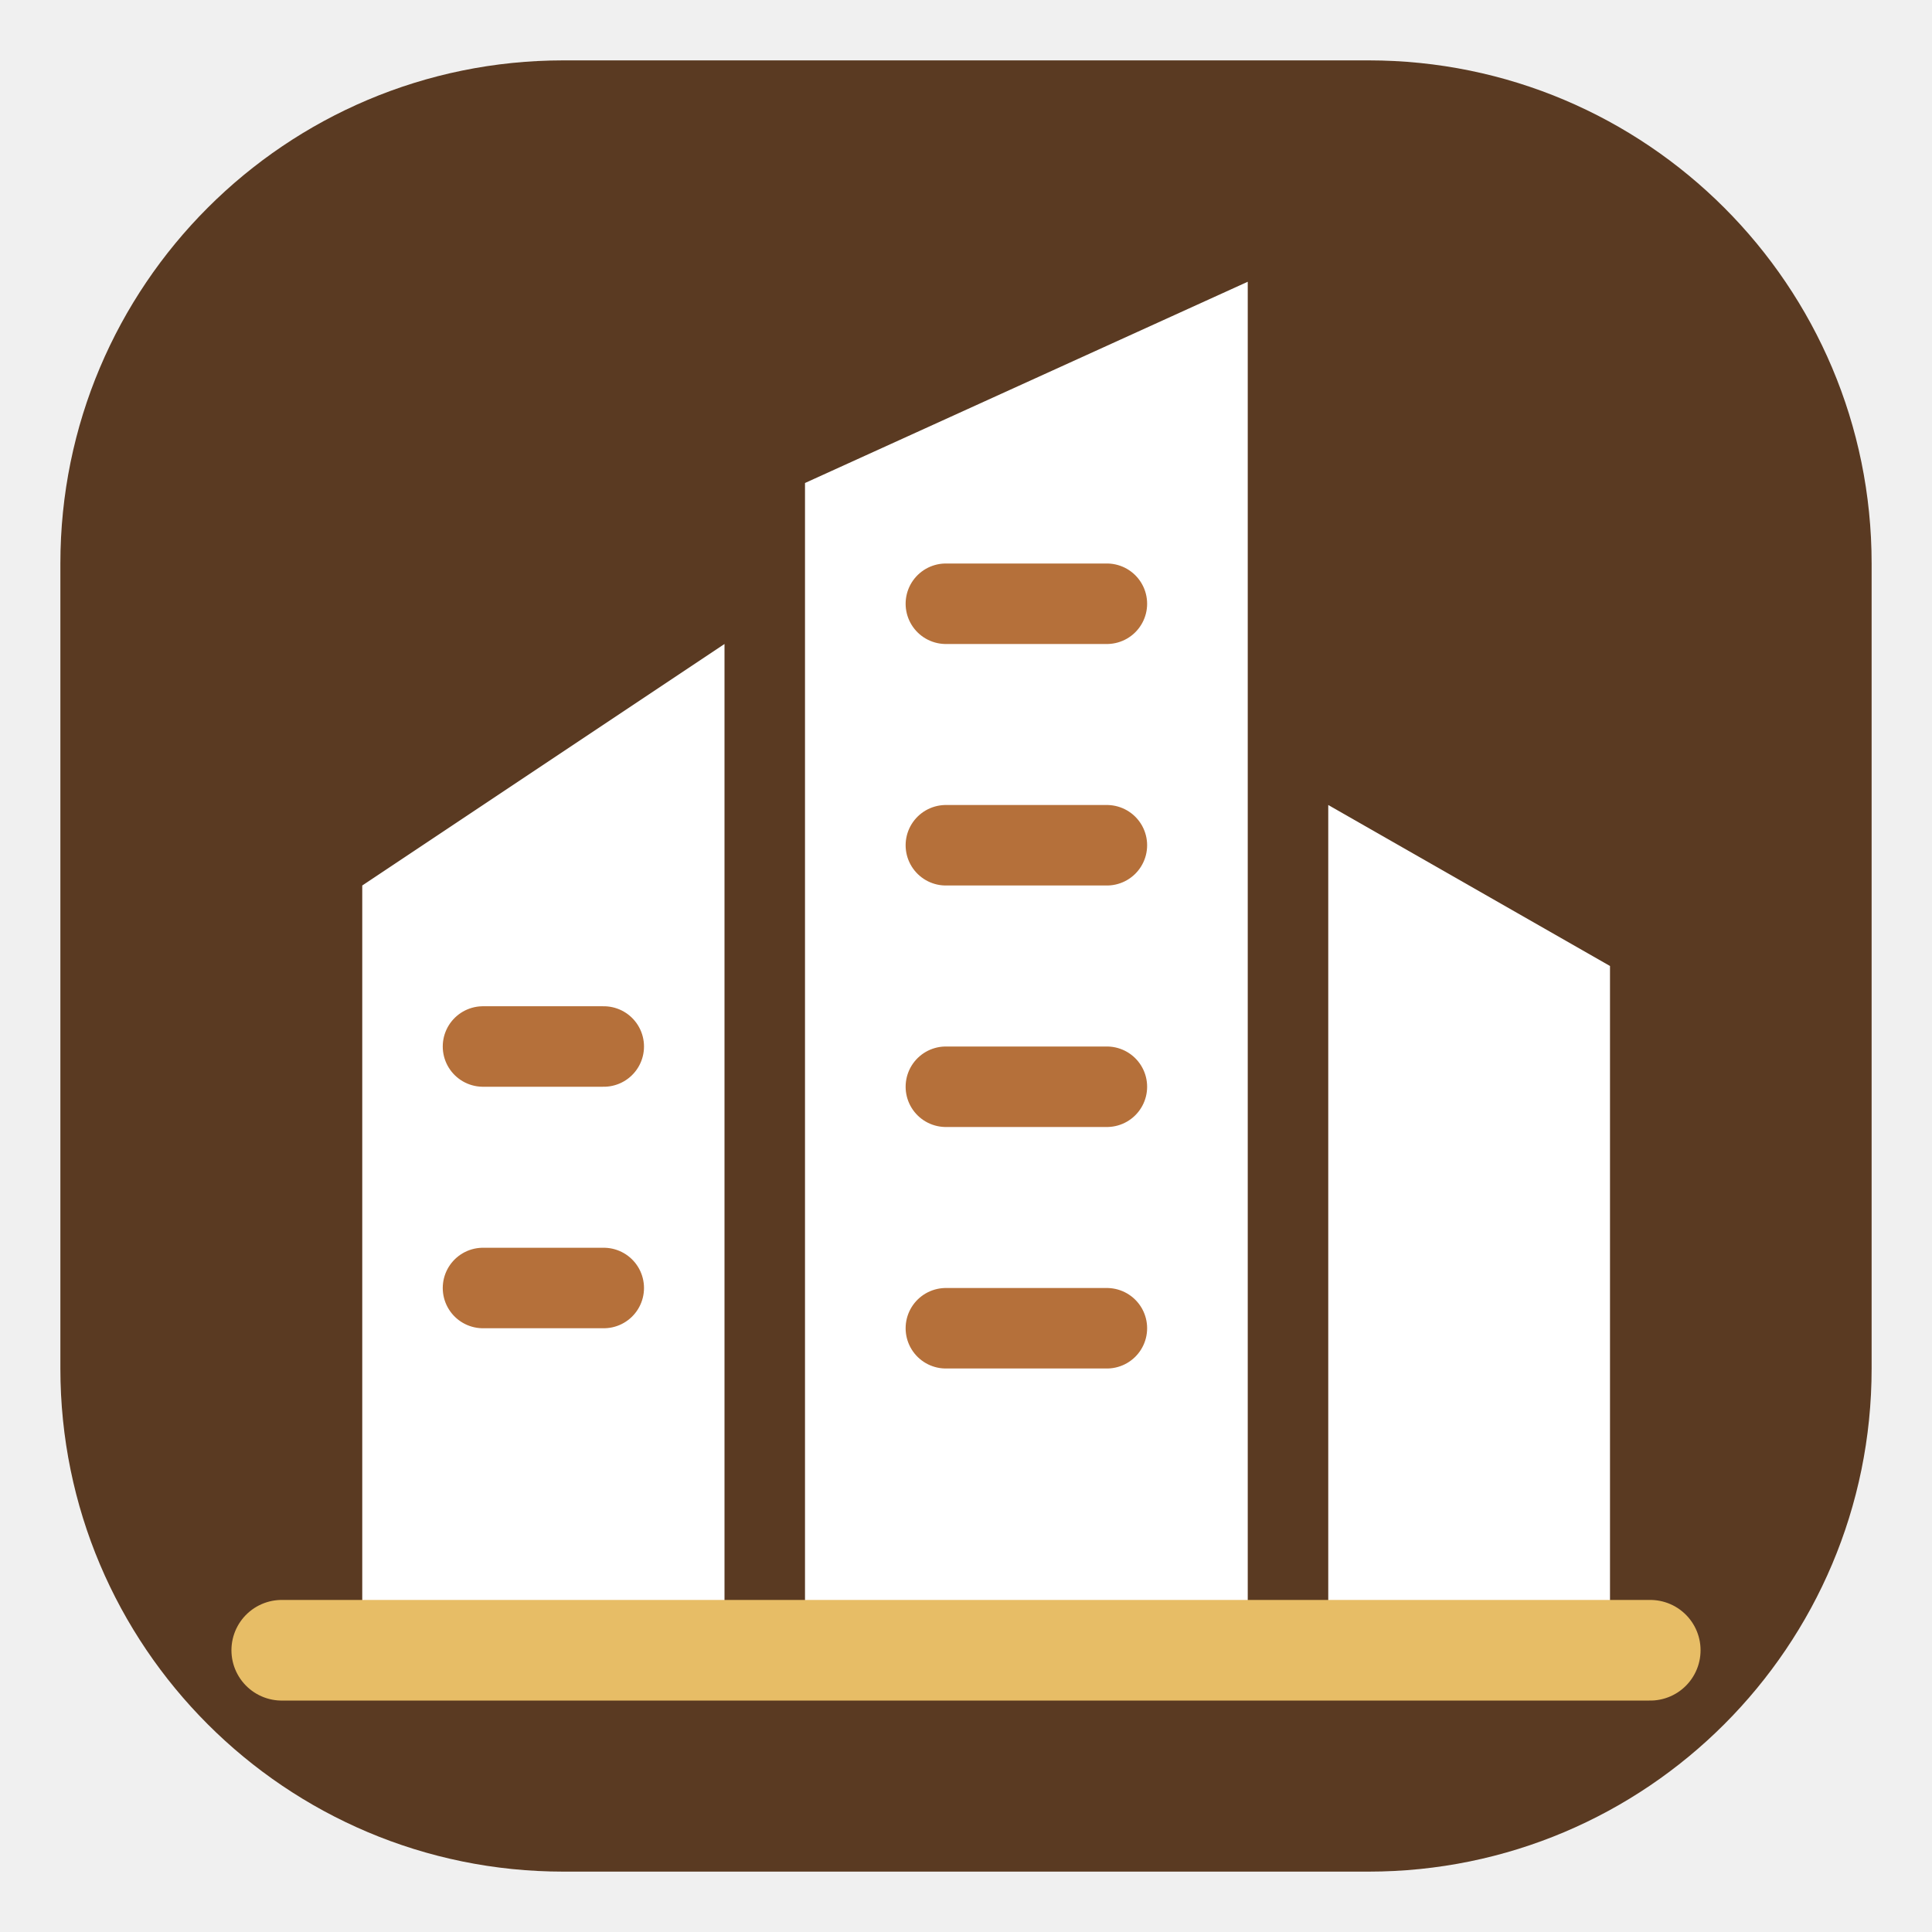
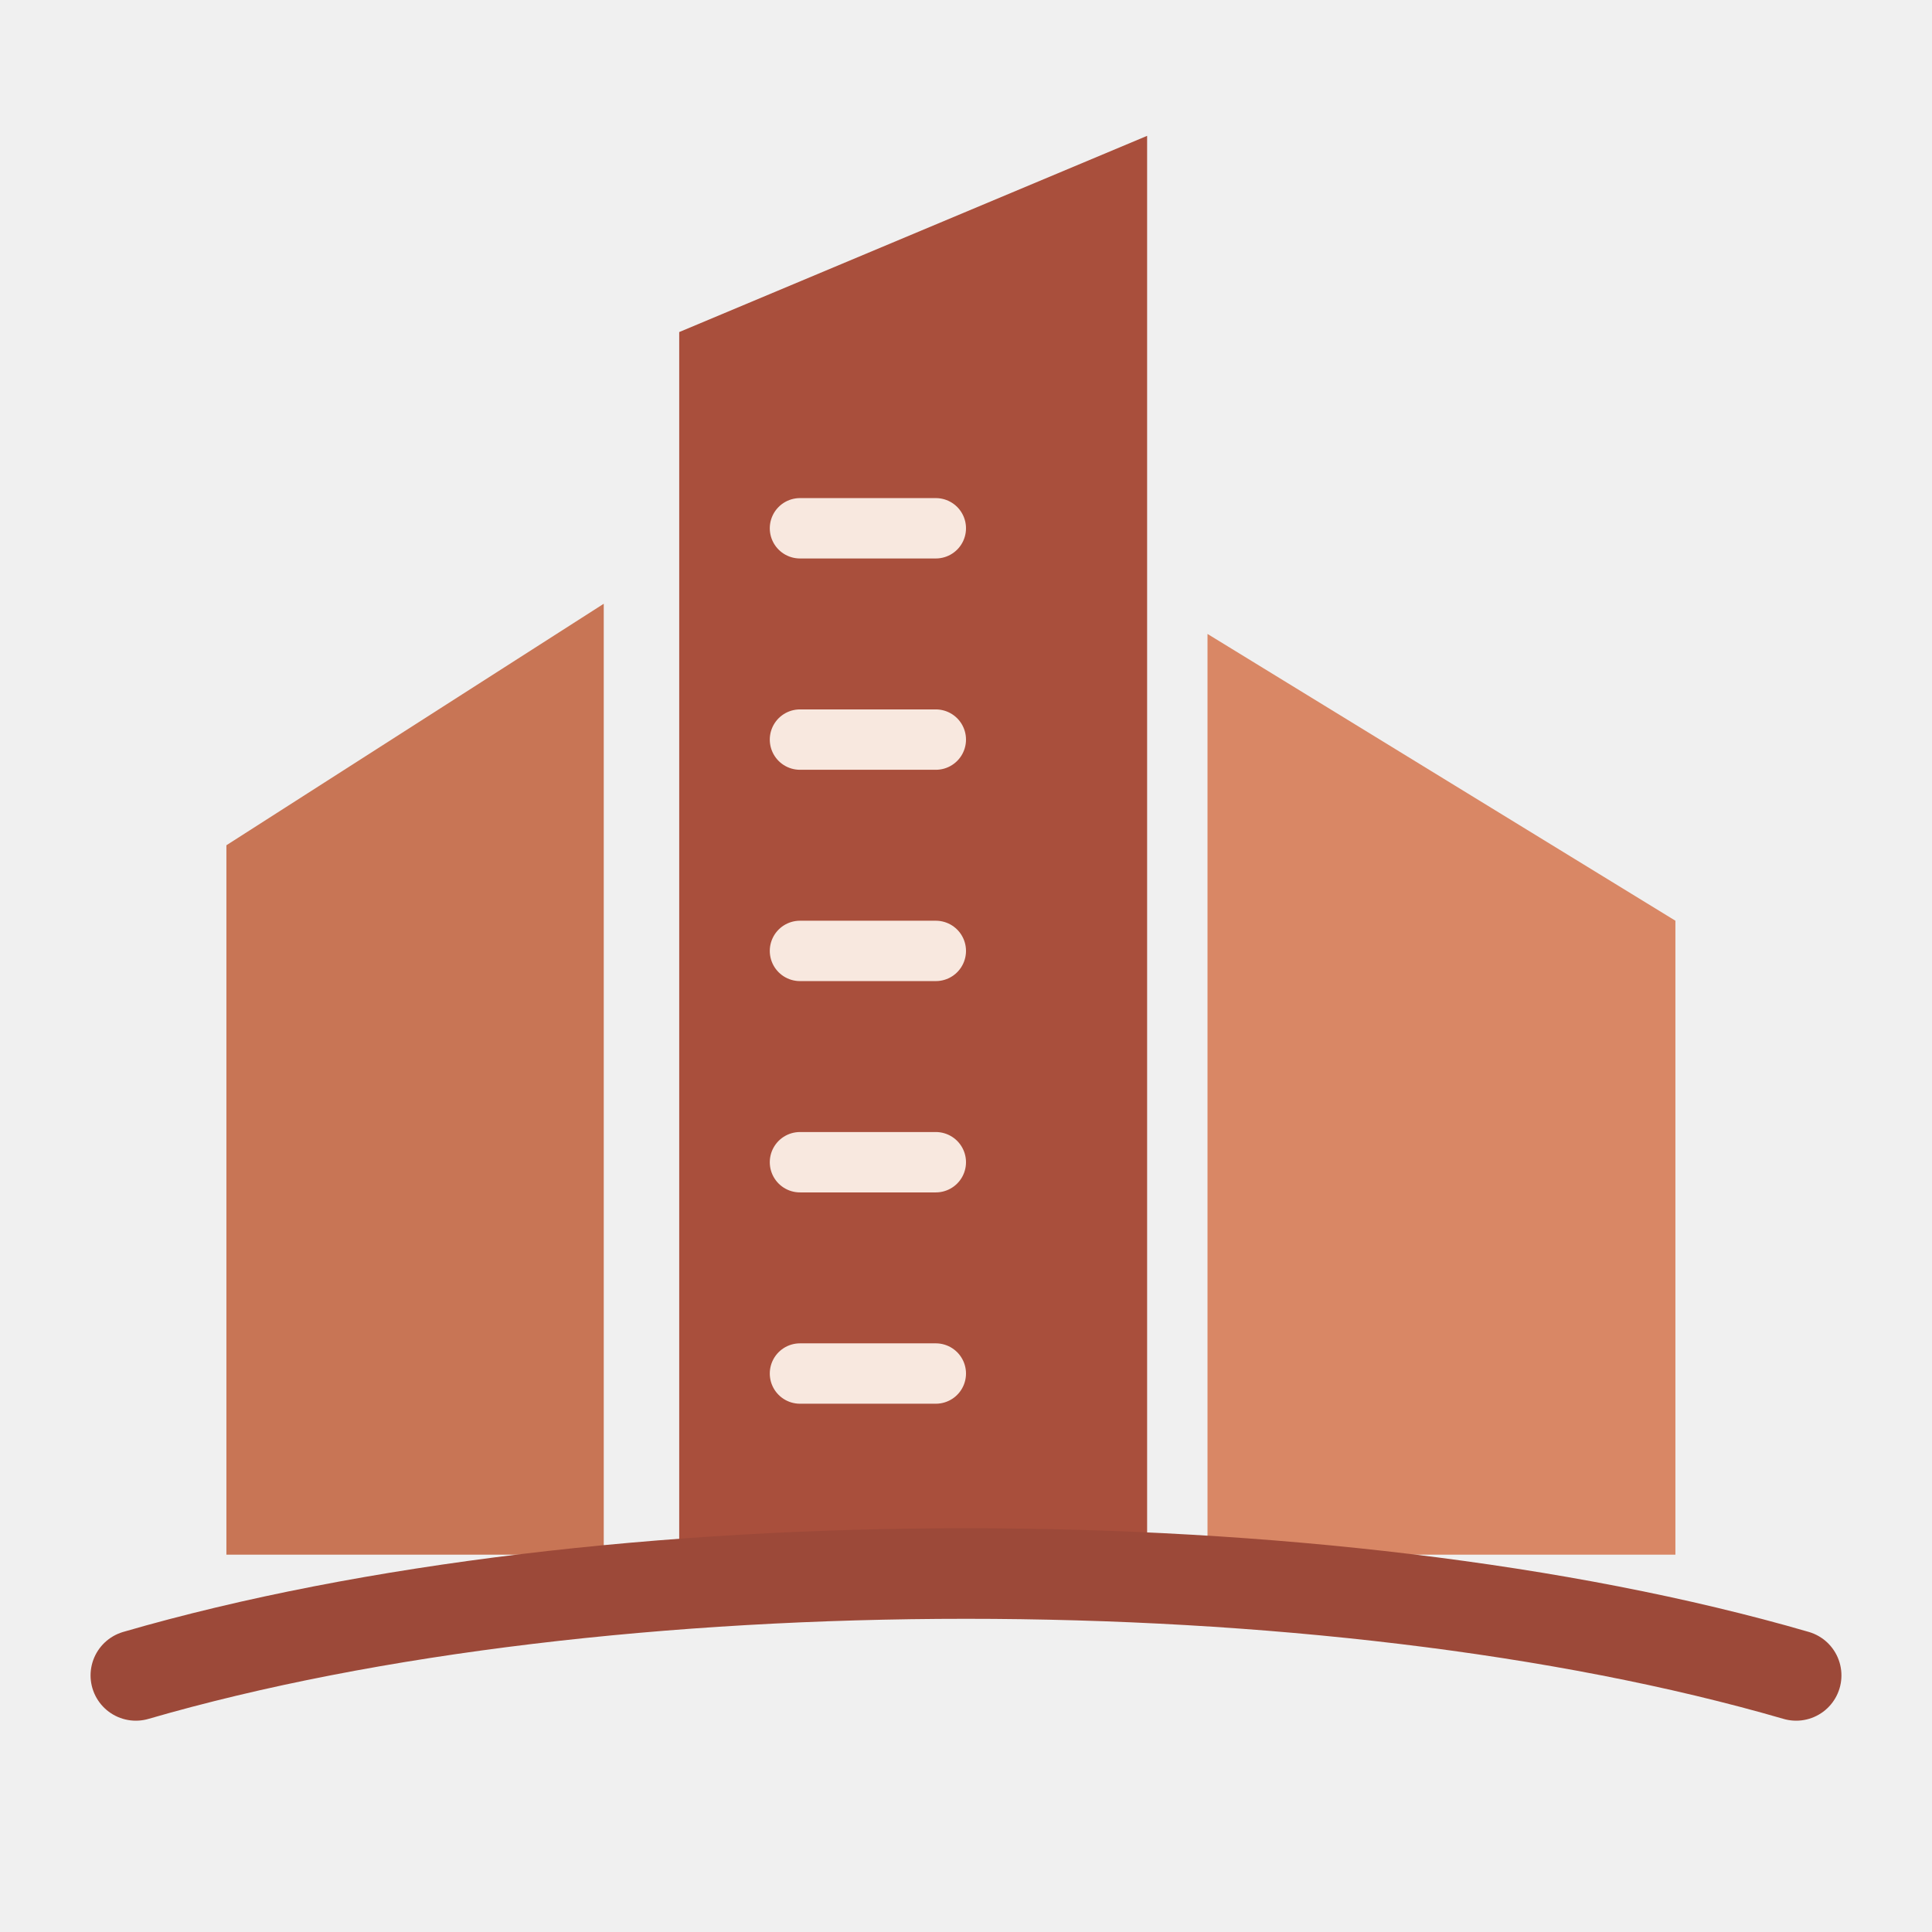
- <svg xmlns="http://www.w3.org/2000/svg" viewBox="0 0 96 96" role="img" aria-label="GH REAL ESTATE">
-   <rect x="3" y="3" width="90" height="90" rx="25" fill="#5a3a22" />
-   <path d="M18 80V44l18-12v48zM40 80V24l22-10v66zM66 80V40l14 8v32z" fill="#fff" />
-   <path d="M47 30h8M47 42h8M47 54h8M47 66h8M24 52h6M24 64h6" stroke="#b5703a" stroke-width="4" stroke-linecap="round" />
-   <path d="M14 82h68" stroke="#e7bd66" stroke-width="5" stroke-linecap="round" />
+ <svg xmlns="http://www.w3.org/2000/svg" viewBox="0 0 128 128" role="img" aria-label="التطوير العقاري">
+   <path d="M15 103V56l25-16v63z" fill="#C87555" />
+   <path d="M45 103V22l31-13v94z" fill="#A94F3C" />
+   <path d="M80 103V42l31 19v42z" fill="#D98765" />
+   <path d="M53 35h9m-9 14h9m-9 14h9m-9 14h9m-9 14h9" stroke="#F8E8DF" stroke-width="4" stroke-linecap="round" />
+   <path d="M9 111c31-9 79-9 110 0" fill="none" stroke="#9C4939" stroke-width="6" stroke-linecap="round" />
</svg>
